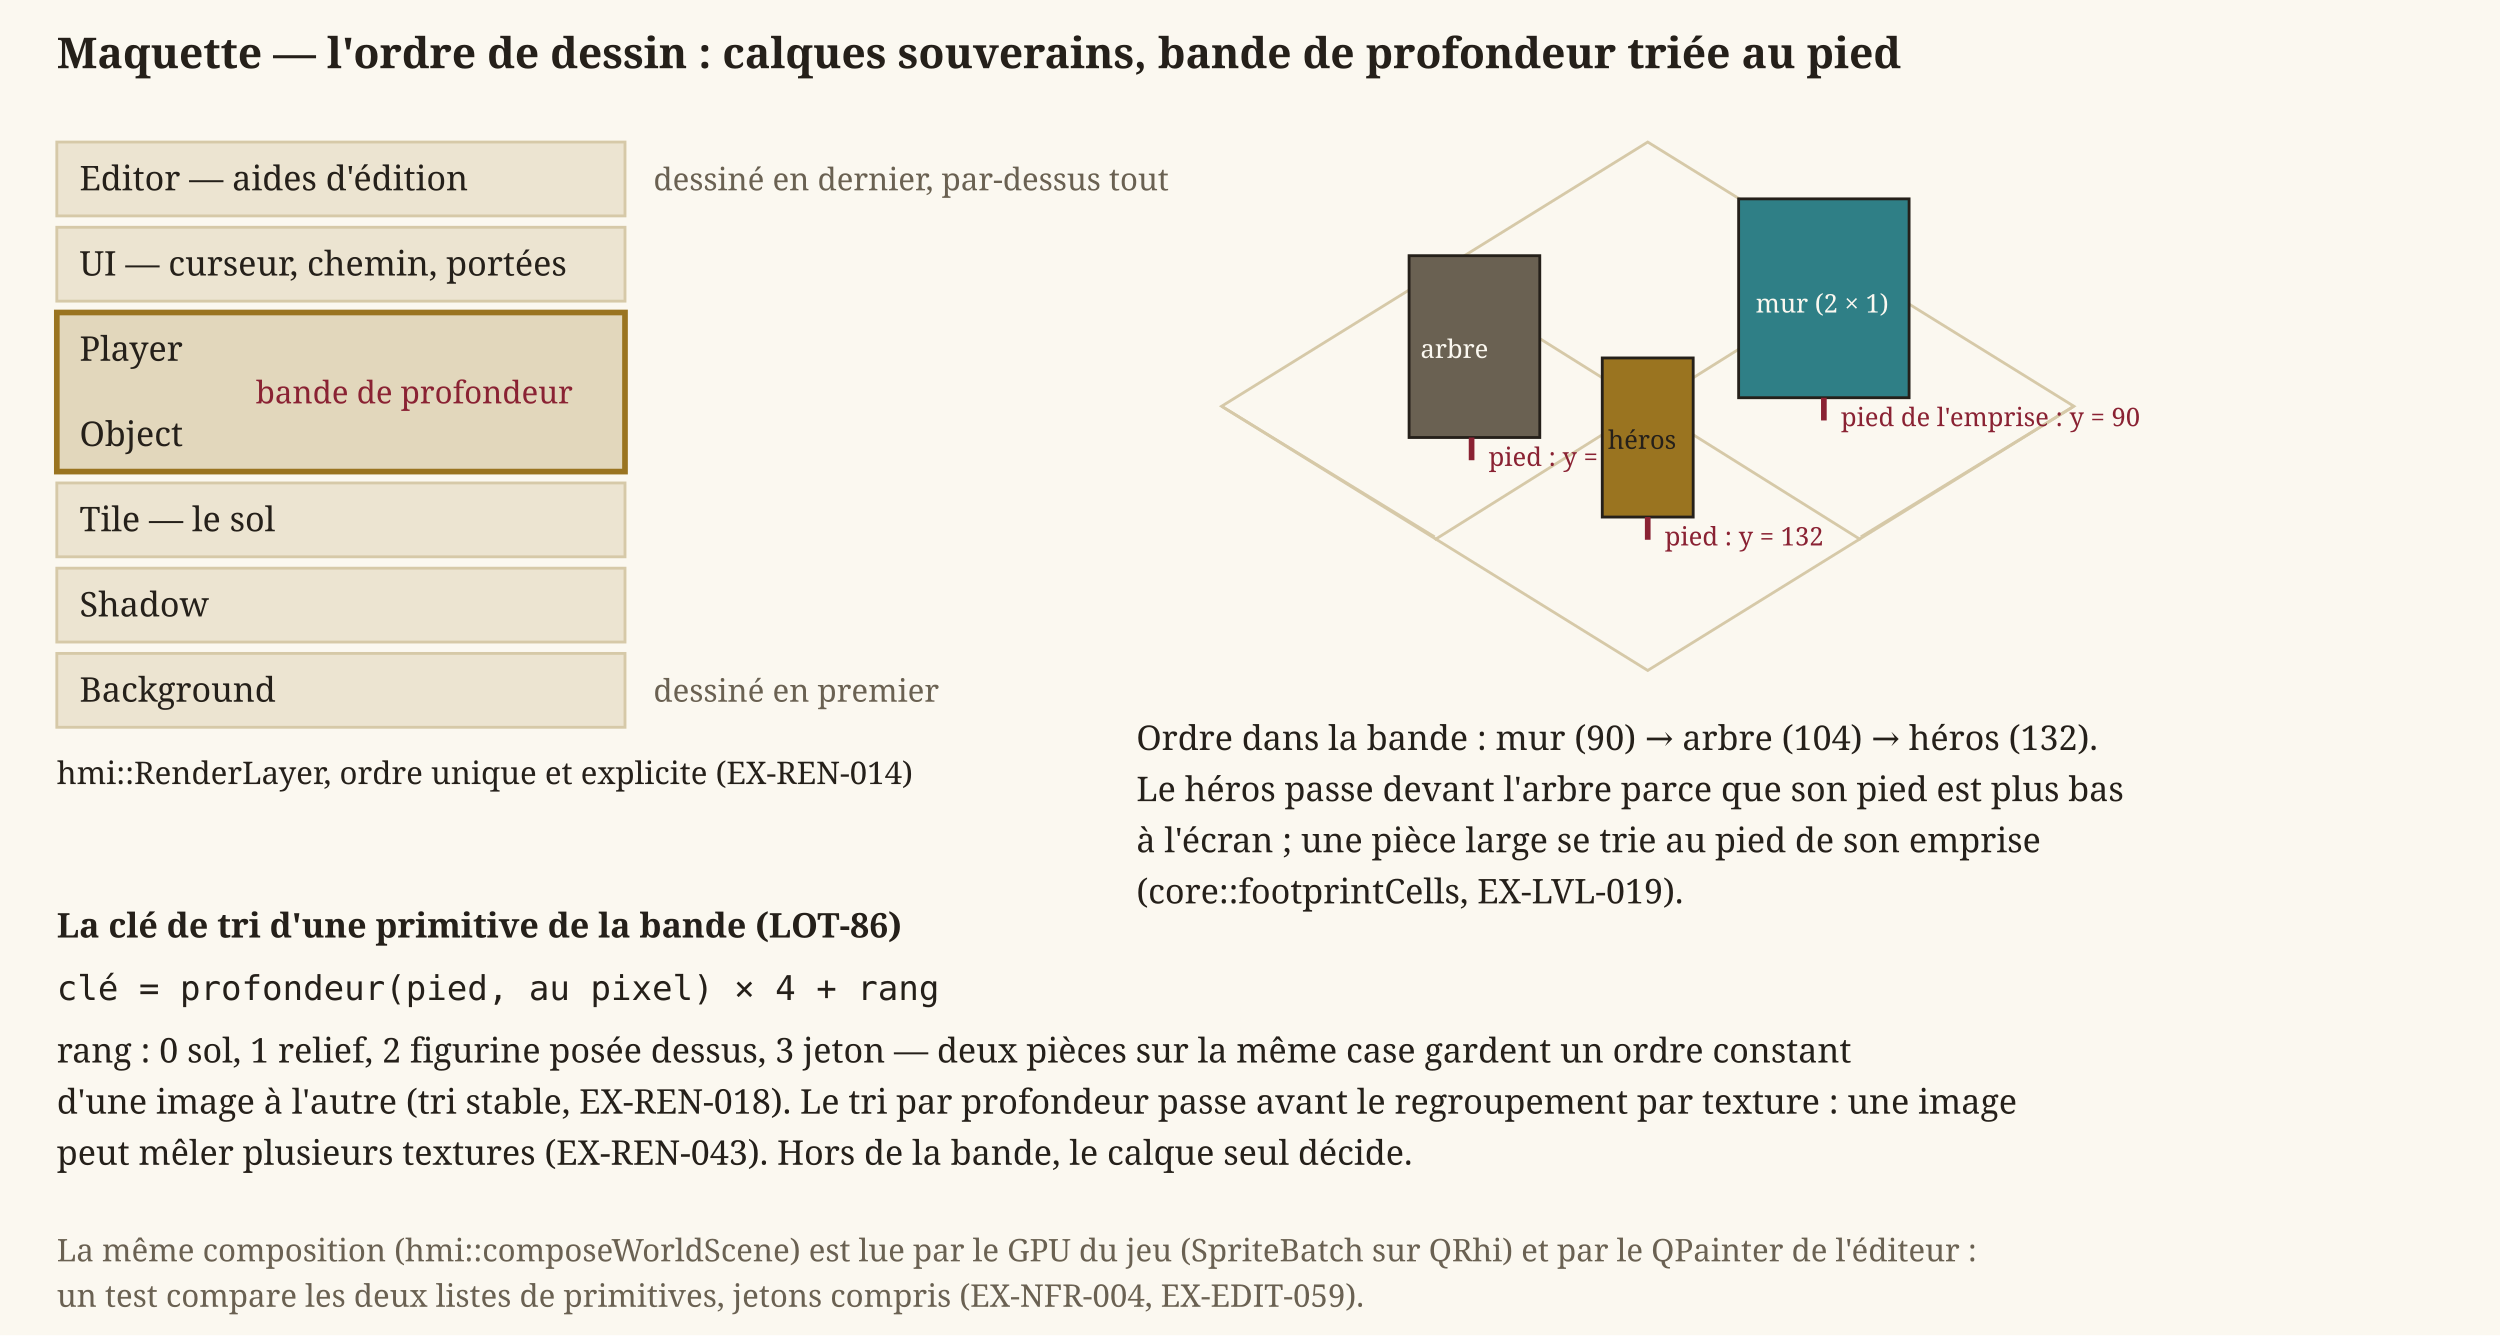
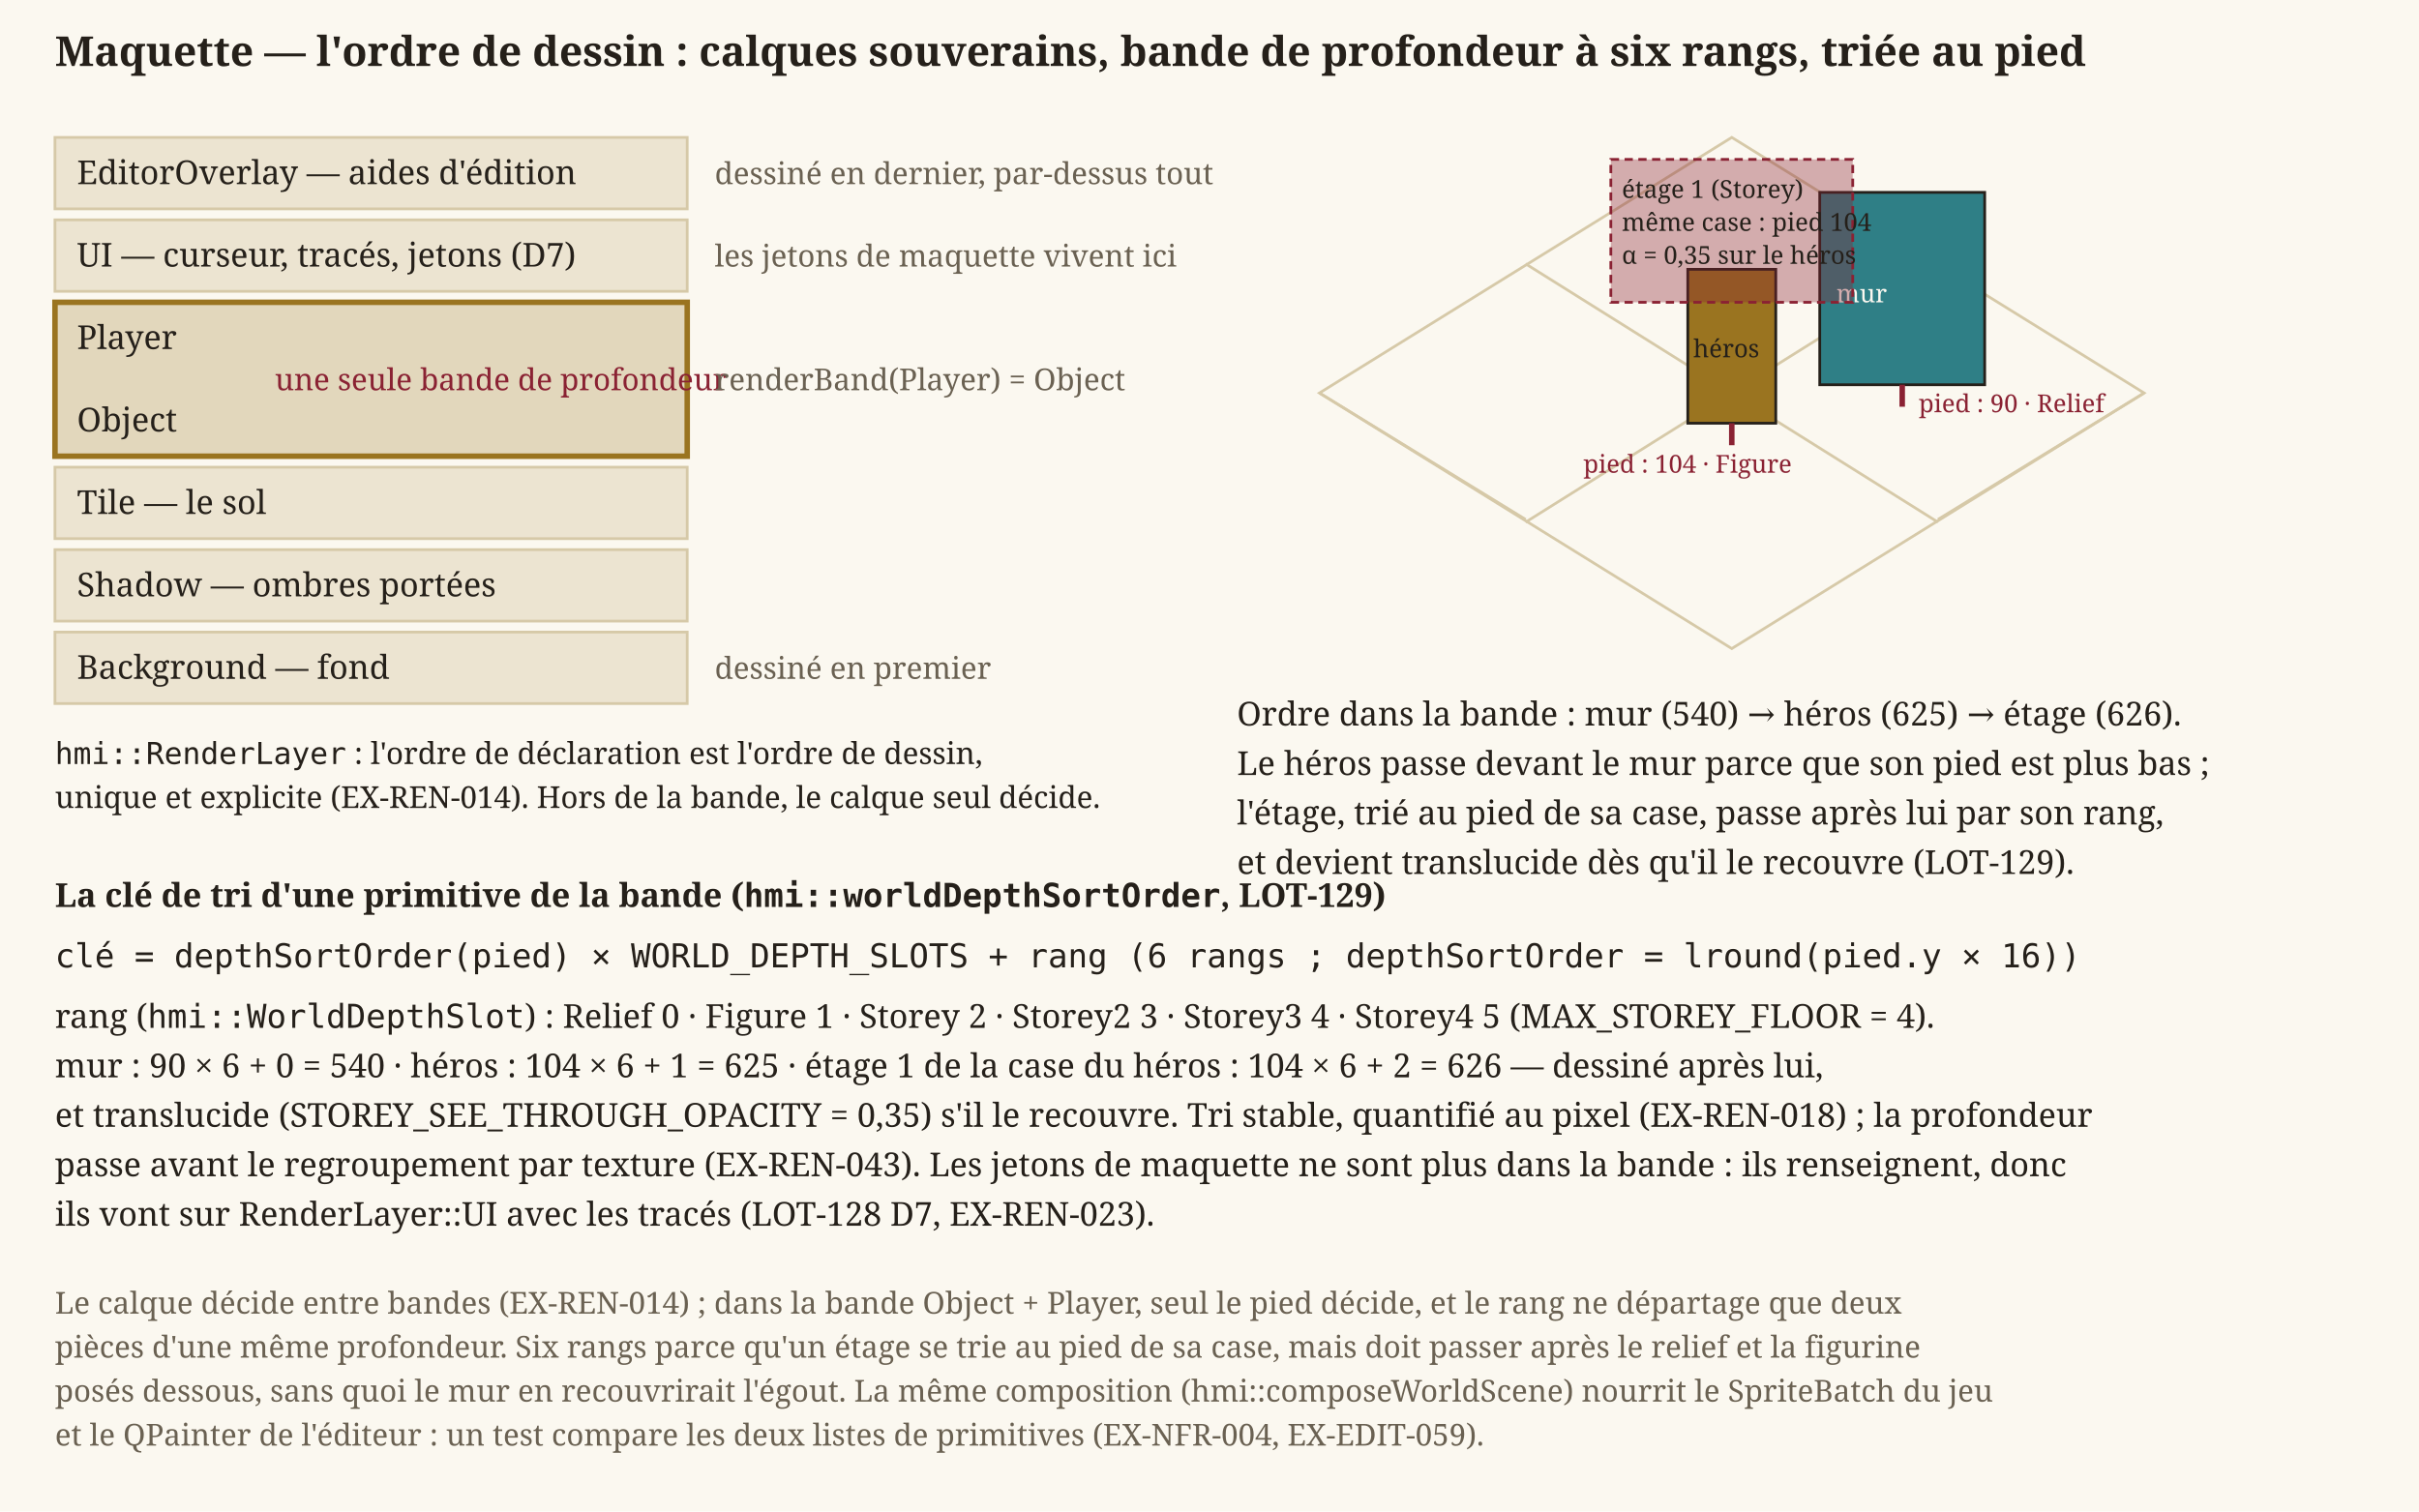
- <svg xmlns="http://www.w3.org/2000/svg" viewBox="0 0 880 470" font-family="Georgia, serif" font-size="13">
-   <rect width="880" height="470" fill="#fbf8f0" />
-   <text x="20" y="24" font-size="15" font-weight="600" fill="#25201a">Maquette — l'ordre de dessin : calques souverains, bande de profondeur triée au pied</text>
+ <svg xmlns="http://www.w3.org/2000/svg" viewBox="0 0 880 550" font-family="Georgia, serif" font-size="13">
+   <rect width="880" height="550" fill="#fbf8f0" />
+   <text x="20" y="24" font-size="15" font-weight="600" fill="#25201a">Maquette — l'ordre de dessin : calques souverains, bande de profondeur à six rangs, triée au pied</text>
  <g transform="translate(20,50)">
    <g font-size="12" fill="#25201a">
-       <rect x="0" y="0" width="200" height="26" fill="#ece4d1" stroke="#d6c9a8" />
-       <text x="8" y="17">Editor — aides d'édition</text>
-       <rect x="0" y="30" width="200" height="26" fill="#ece4d1" stroke="#d6c9a8" />
-       <text x="8" y="47">UI — curseur, chemin, portées</text>
-       <rect x="0" y="60" width="200" height="56" fill="#9a7420" fill-opacity="0.25" stroke="#9a7420" stroke-width="2" />
+       <rect x="0" y="0" width="230" height="26" fill="#ece4d1" stroke="#d6c9a8" />
+       <text x="8" y="17">EditorOverlay — aides d'édition</text>
+       <rect x="0" y="30" width="230" height="26" fill="#ece4d1" stroke="#d6c9a8" />
+       <text x="8" y="47">UI — curseur, tracés, jetons (D7)</text>
+       <rect x="0" y="60" width="230" height="56" fill="#9a7420" fill-opacity="0.25" stroke="#9a7420" stroke-width="2" />
      <text x="8" y="77">Player</text>
      <text x="8" y="107">Object</text>
-       <text x="70" y="92" font-size="11" fill="#8a2233">bande de profondeur</text>
-       <rect x="0" y="120" width="200" height="26" fill="#ece4d1" stroke="#d6c9a8" />
+       <text x="80" y="92" font-size="11" fill="#8a2233">une seule bande de profondeur</text>
+       <rect x="0" y="120" width="230" height="26" fill="#ece4d1" stroke="#d6c9a8" />
      <text x="8" y="137">Tile — le sol</text>
-       <rect x="0" y="150" width="200" height="26" fill="#ece4d1" stroke="#d6c9a8" />
-       <text x="8" y="167">Shadow</text>
-       <rect x="0" y="180" width="200" height="26" fill="#ece4d1" stroke="#d6c9a8" />
-       <text x="8" y="197">Background</text>
+       <rect x="0" y="150" width="230" height="26" fill="#ece4d1" stroke="#d6c9a8" />
+       <text x="8" y="167">Shadow — ombres portées</text>
+       <rect x="0" y="180" width="230" height="26" fill="#ece4d1" stroke="#d6c9a8" />
+       <text x="8" y="197">Background — fond</text>
    </g>
-     <text x="210" y="17" font-size="11" fill="#6a6152">dessiné en dernier, par-dessus tout</text>
-     <text x="210" y="197" font-size="11" fill="#6a6152">dessiné en premier</text>
-     <text x="0" y="226" font-size="11" fill="#25201a">hmi::RenderLayer, ordre unique et explicite (EX-REN-014)</text>
+     <text x="240" y="17" font-size="11" fill="#6a6152">dessiné en dernier, par-dessus tout</text>
+     <text x="240" y="47" font-size="11" fill="#6a6152">les jetons de maquette vivent ici</text>
+     <text x="240" y="92" font-size="11" fill="#6a6152">renderBand(Player) = Object</text>
+     <text x="240" y="197" font-size="11" fill="#6a6152">dessiné en premier</text>
+     <text x="0" y="228" font-size="11" fill="#25201a">
+       <tspan font-family="Consolas, monospace">hmi::RenderLayer</tspan> : l'ordre de déclaration est l'ordre de dessin,</text>
+     <text x="0" y="244" font-size="11" fill="#25201a">unique et explicite (EX-REN-014). Hors de la bande, le calque seul décide.</text>
  </g>
-   <g transform="translate(400,50)">
+   <g transform="translate(450,50)">
    <g stroke="#d6c9a8" fill="none">
      <path d="M180,0 l150,93 l-150,93 l-150,-93 z" />
      <path d="M105,46 l75,47 M255,46 l-75,47 M30,93 l75,46 M330,93 l-75,46 M105,140 l75,-47 M255,140 l-75,-47" />
    </g>
-     <rect x="96" y="40" width="46" height="64" fill="#6a6152" stroke="#25201a" />
-     <text x="100" y="76" font-size="9" fill="#fbf8f0">arbre</text>
-     <path d="M118,104 L118,112" stroke="#8a2233" stroke-width="2" />
-     <text x="124" y="114" font-size="9" fill="#8a2233">pied : y = 104</text>
-     <rect x="164" y="76" width="32" height="56" fill="#9a7420" stroke="#25201a" />
-     <text x="166" y="108" font-size="9" fill="#25201a">héros</text>
-     <path d="M180,132 L180,140" stroke="#8a2233" stroke-width="2" />
-     <text x="186" y="142" font-size="9" fill="#8a2233">pied : y = 132</text>
    <rect x="212" y="20" width="60" height="70" fill="#2f7f86" stroke="#25201a" />
-     <text x="218" y="60" font-size="9" fill="#fbf8f0">mur (2 × 1)</text>
+     <text x="218" y="60" font-size="9" fill="#fbf8f0">mur</text>
    <path d="M242,90 L242,98" stroke="#8a2233" stroke-width="2" />
-     <text x="248" y="100" font-size="9" fill="#8a2233">pied de l'emprise : y = 90</text>
-     <text x="0" y="214" font-size="12" fill="#25201a">Ordre dans la bande : mur (90) → arbre (104) → héros (132).</text>
-     <text x="0" y="232" font-size="12" fill="#25201a">Le héros passe devant l'arbre parce que son pied est plus bas</text>
-     <text x="0" y="250" font-size="12" fill="#25201a">à l'écran ; une pièce large se trie au pied de son emprise</text>
-     <text x="0" y="268" font-size="12" fill="#25201a">(core::footprintCells, EX-LVL-019).</text>
+     <text x="248" y="100" font-size="9" fill="#8a2233">pied : 90 · Relief</text>
+     <rect x="164" y="48" width="32" height="56" fill="#9a7420" stroke="#25201a" />
+     <text x="166" y="80" font-size="9" fill="#25201a">héros</text>
+     <path d="M180,104 L180,112" stroke="#8a2233" stroke-width="2" />
+     <text x="126" y="122" font-size="9" fill="#8a2233">pied : 104 · Figure</text>
+     <rect x="136" y="8" width="88" height="52" fill="#8a2233" fill-opacity="0.35" stroke="#8a2233" stroke-dasharray="3 2" />
+     <text x="140" y="22" font-size="9" fill="#25201a">étage 1 (Storey)</text>
+     <text x="140" y="34" font-size="9" fill="#25201a">même case : pied 104</text>
+     <text x="140" y="46" font-size="9" fill="#25201a">α = 0,35 sur le héros</text>
+     <text x="0" y="214" font-size="12" fill="#25201a">Ordre dans la bande : mur (540) → héros (625) → étage (626).</text>
+     <text x="0" y="232" font-size="12" fill="#25201a">Le héros passe devant le mur parce que son pied est plus bas ;</text>
+     <text x="0" y="250" font-size="12" fill="#25201a">l'étage, trié au pied de sa case, passe après lui par son rang,</text>
+     <text x="0" y="268" font-size="12" fill="#25201a">et devient translucide dès qu'il le recouvre (LOT-129).</text>
  </g>
  <g fill="#25201a" font-size="12">
-     <text x="20" y="330" font-weight="600">La clé de tri d'une primitive de la bande (LOT-86)</text>
-     <text x="20" y="352" font-family="Consolas, monospace" font-size="12">clé = profondeur(pied, au pixel) × 4 + rang</text>
-     <text x="20" y="374">rang : 0 sol, 1 relief, 2 figurine posée dessus, 3 jeton — deux pièces sur la même case gardent un ordre constant</text>
-     <text x="20" y="392">d'une image à l'autre (tri stable, EX-REN-018). Le tri par profondeur passe avant le regroupement par texture : une image</text>
-     <text x="20" y="410">peut mêler plusieurs textures (EX-REN-043). Hors de la bande, le calque seul décide.</text>
+     <text x="20" y="330" font-weight="600">La clé de tri d'une primitive de la bande (<tspan font-family="Consolas, monospace">hmi::worldDepthSortOrder</tspan>, LOT-129)</text>
+     <text x="20" y="352" font-family="Consolas, monospace">clé = depthSortOrder(pied) × WORLD_DEPTH_SLOTS + rang     (6 rangs ; depthSortOrder = lround(pied.y × 16))</text>
+     <text x="20" y="374">rang (<tspan font-family="Consolas, monospace">hmi::WorldDepthSlot</tspan>) : Relief 0 · Figure 1 · Storey 2 · Storey2 3 · Storey3 4 · Storey4 5 (MAX_STOREY_FLOOR = 4).</text>
+     <text x="20" y="392">mur : 90 × 6 + 0 = 540 · héros : 104 × 6 + 1 = 625 · étage 1 de la case du héros : 104 × 6 + 2 = 626 — dessiné après lui,</text>
+     <text x="20" y="410">et translucide (STOREY_SEE_THROUGH_OPACITY = 0,35) s'il le recouvre. Tri stable, quantifié au pixel (EX-REN-018) ; la profondeur</text>
+     <text x="20" y="428">passe avant le regroupement par texture (EX-REN-043). Les jetons de maquette ne sont plus dans la bande : ils renseignent, donc</text>
+     <text x="20" y="446">ils vont sur RenderLayer::UI avec les tracés (LOT-128 D7, EX-REN-023).</text>
  </g>
-   <text x="20" y="444" font-size="11" fill="#6a6152">La même composition (hmi::composeWorldScene) est lue par le GPU du jeu (SpriteBatch sur QRhi) et par le QPainter de l'éditeur :</text>
-   <text x="20" y="460" font-size="11" fill="#6a6152">un test compare les deux listes de primitives, jetons compris (EX-NFR-004, EX-EDIT-059).</text>
+   <g font-size="11" fill="#6a6152">
+     <text x="20" y="478">Le calque décide entre bandes (EX-REN-014) ; dans la bande Object + Player, seul le pied décide, et le rang ne départage que deux</text>
+     <text x="20" y="494">pièces d'une même profondeur. Six rangs parce qu'un étage se trie au pied de sa case, mais doit passer après le relief et la figurine</text>
+     <text x="20" y="510">posés dessous, sans quoi le mur en recouvrirait l'égout. La même composition (hmi::composeWorldScene) nourrit le SpriteBatch du jeu</text>
+     <text x="20" y="526">et le QPainter de l'éditeur : un test compare les deux listes de primitives (EX-NFR-004, EX-EDIT-059).</text>
+   </g>
</svg>
